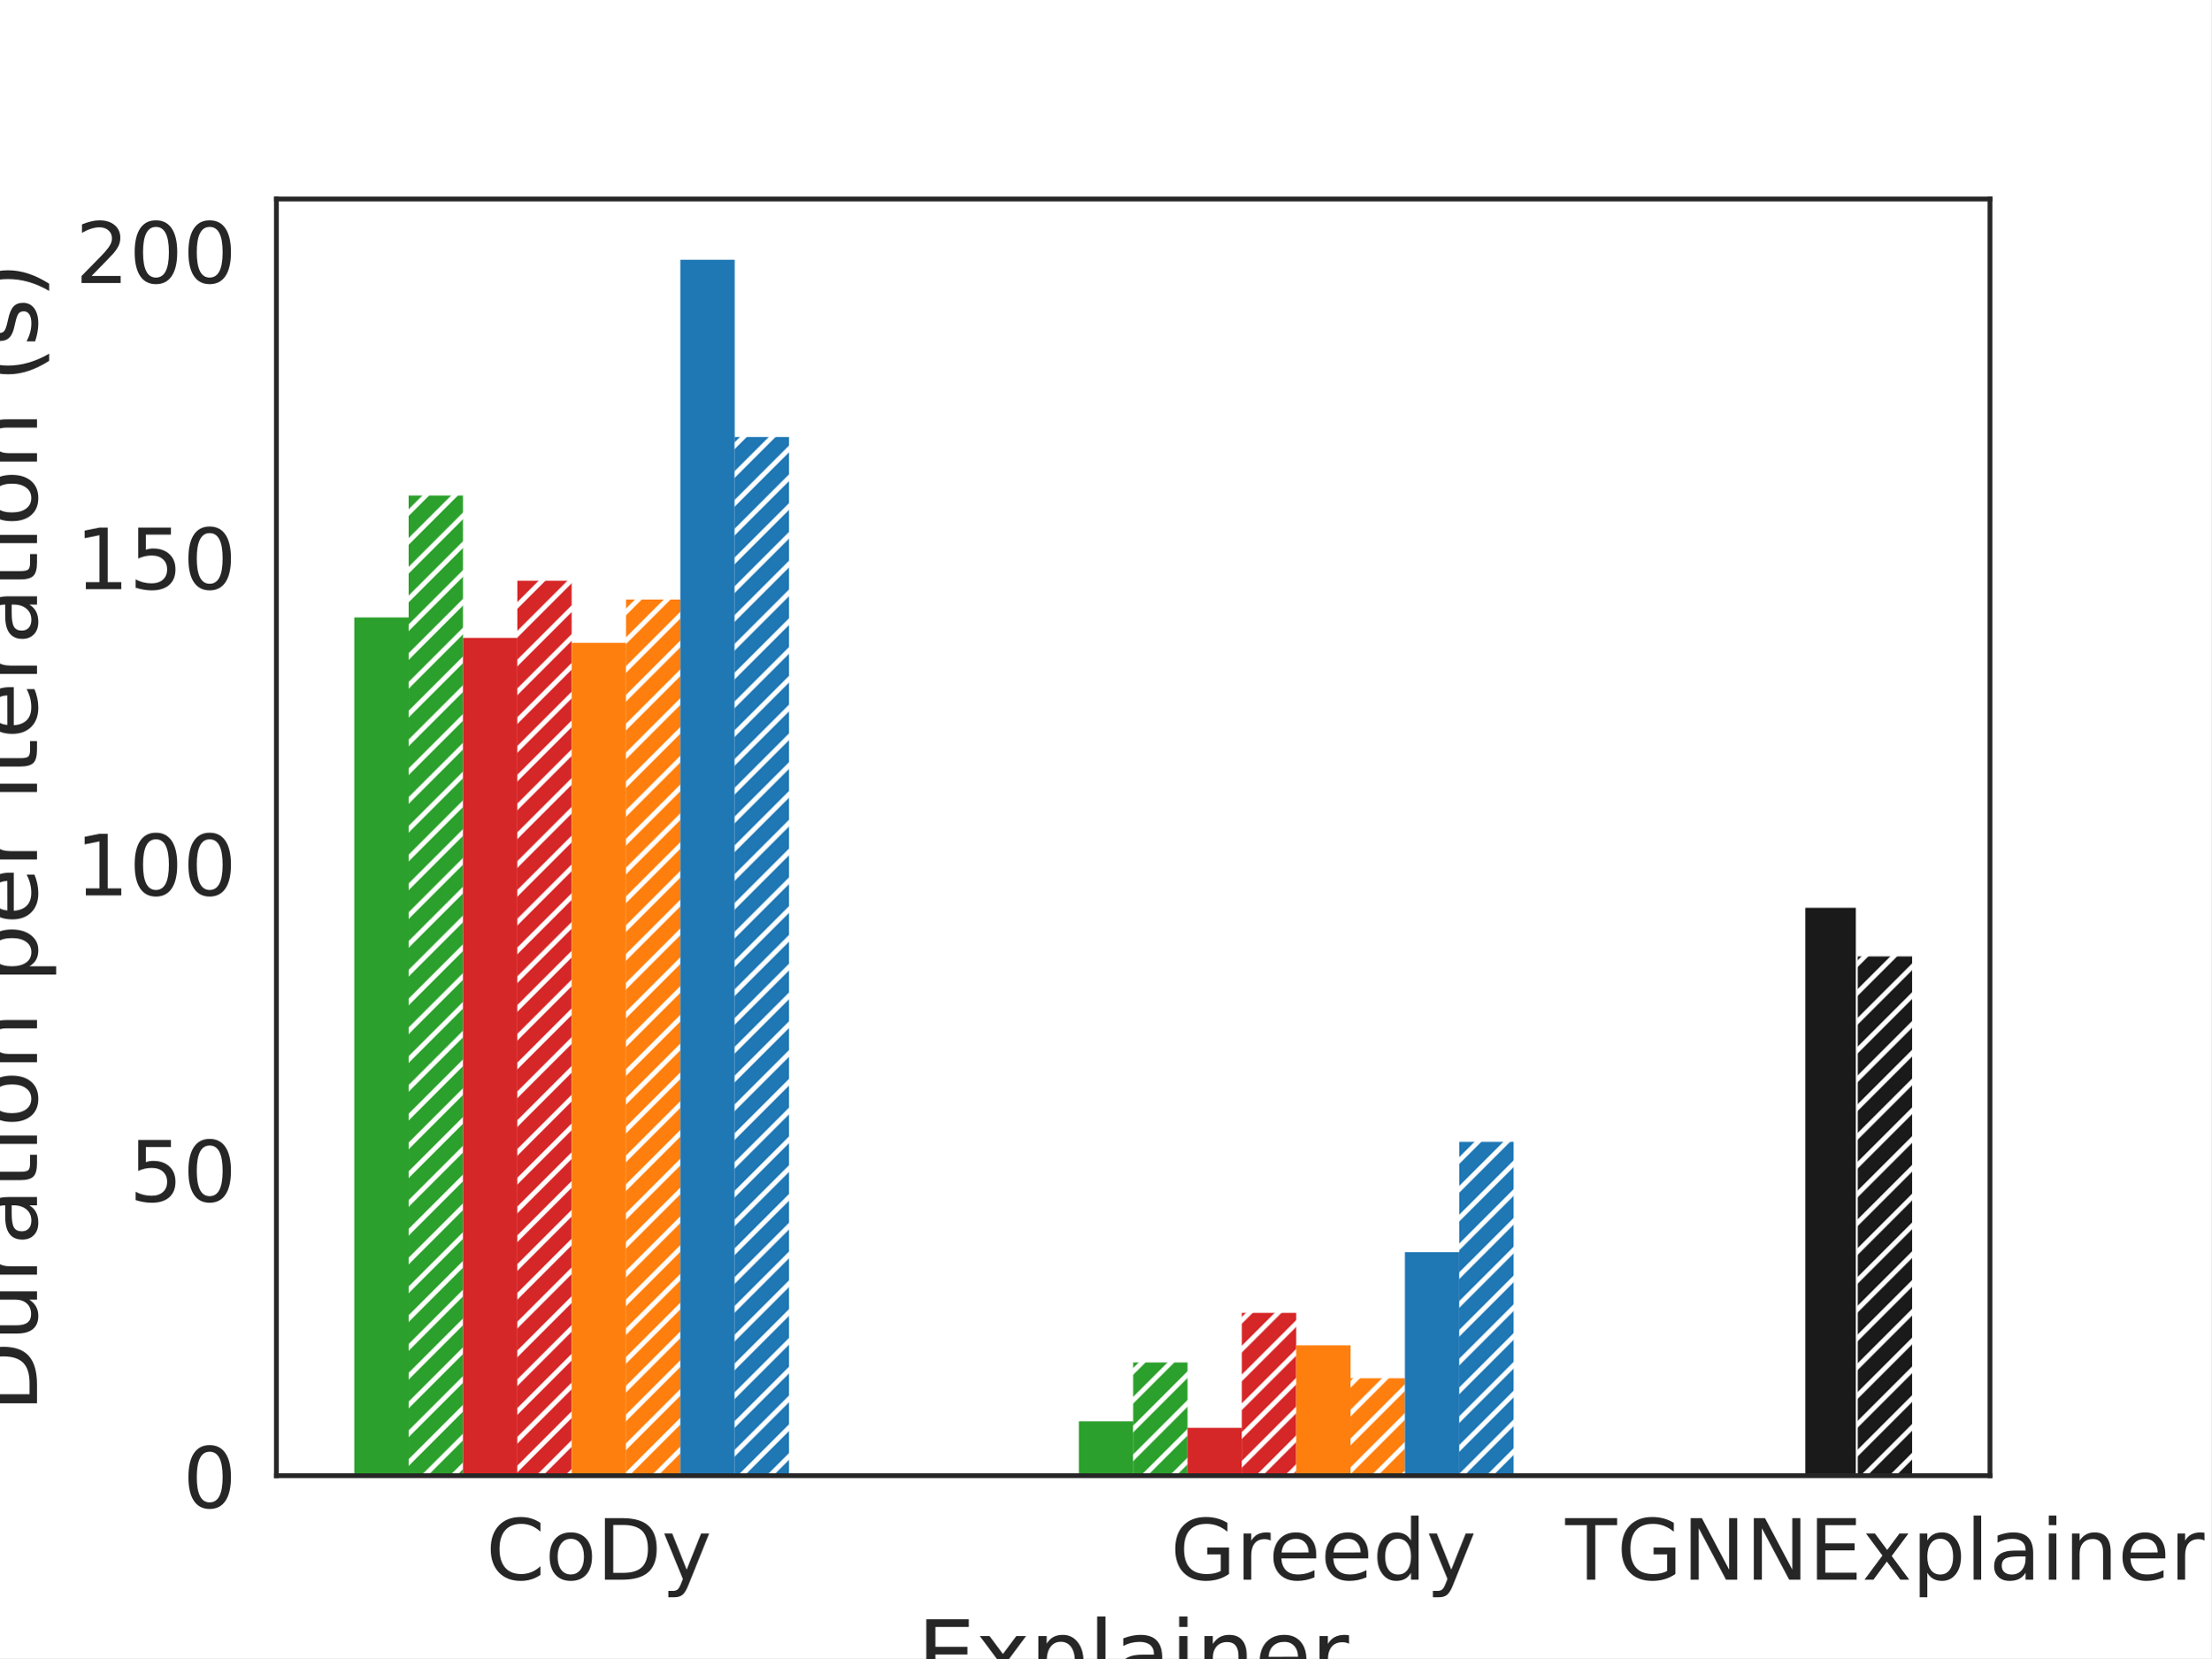
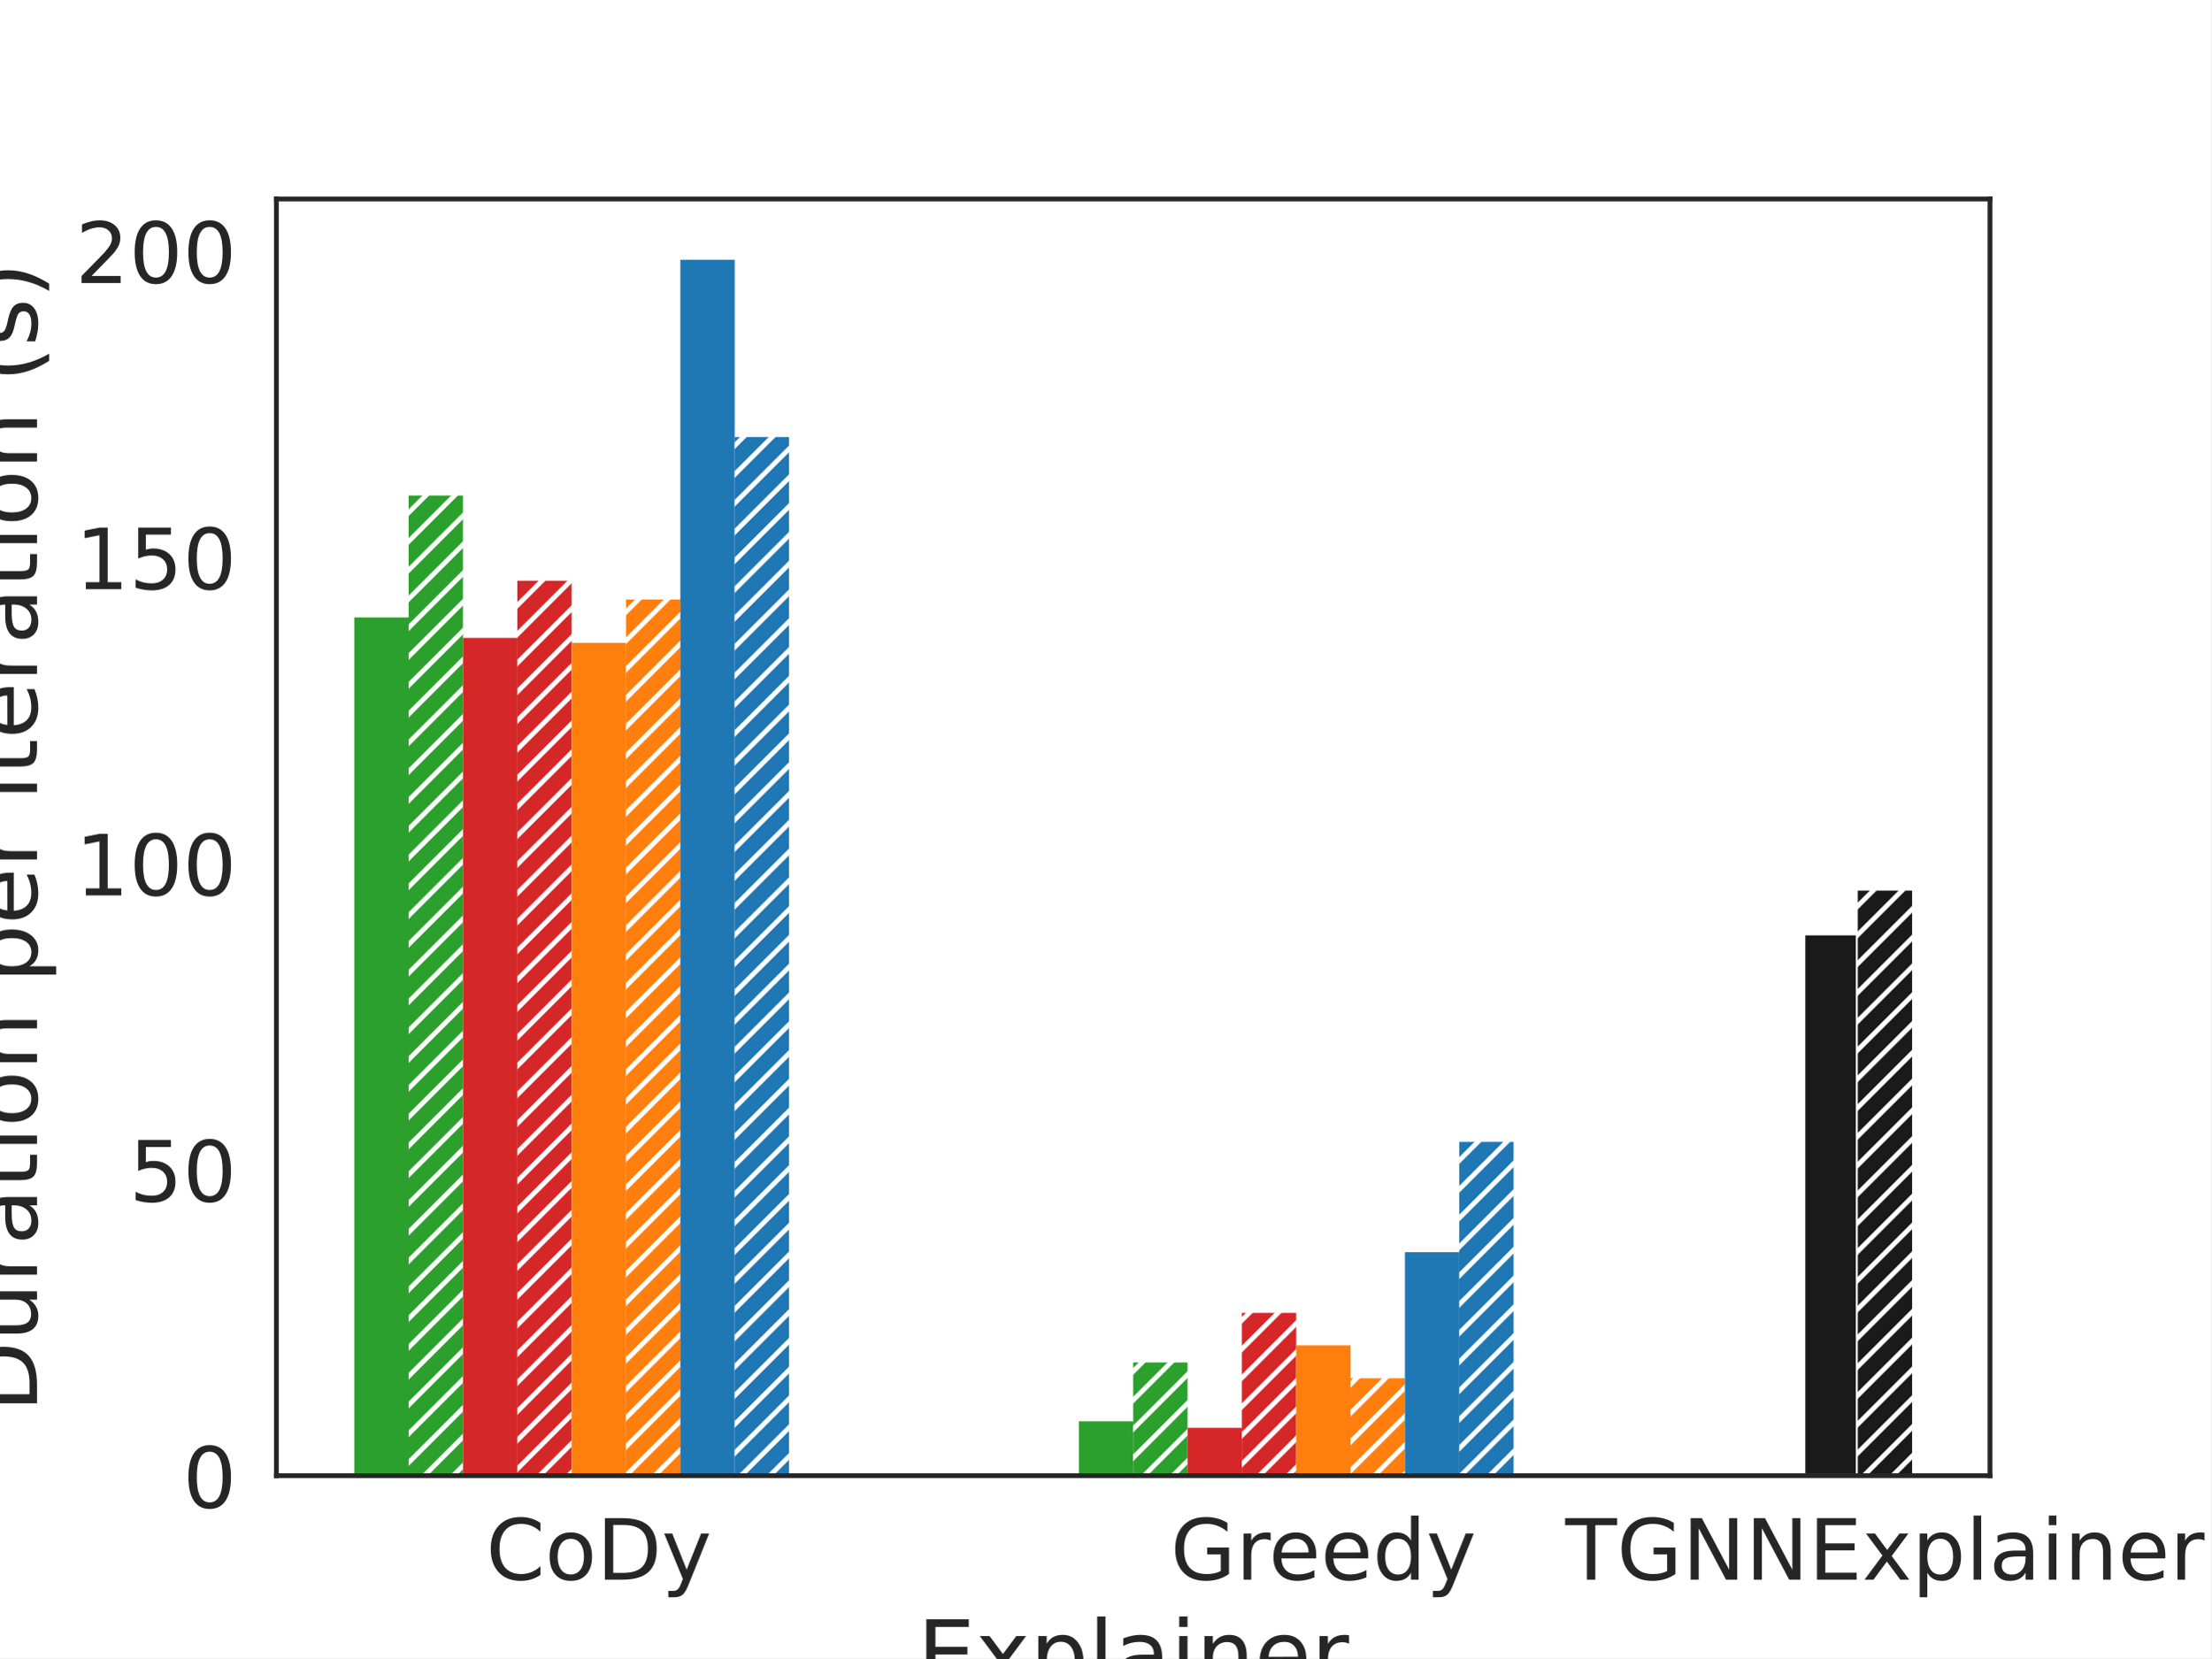
<svg xmlns="http://www.w3.org/2000/svg" xmlns:xlink="http://www.w3.org/1999/xlink" width="460.8pt" height="345.6pt" viewBox="0 0 460.8 345.6" version="1.1">
  <defs>
    <style type="text/css">*{stroke-linejoin: round; stroke-linecap: butt}</style>
  </defs>
  <g id="figure_1">
    <g id="patch_1">
      <path d="M 0 345.6  L 460.8 345.6  L 460.8 0  L 0 0  z " style="fill: #ffffff" />
    </g>
    <g id="axes_1">
      <g id="patch_2">
        <path d="M 57.6 307.584  L 414.72 307.584  L 414.72 41.472  L 57.6 41.472  z " style="fill: #ffffff" />
      </g>
      <g id="matplotlib.axis_1">
        <g id="xtick_1">
          <g id="text_1">
            <g style="fill: #262626" transform="translate(101.2821 329.2572)scale(0.176 -0.176)">
              <defs>
                <path id="DejaVuSans-43" d="M 4122 4306  L 4122 3641  Q 3803 3938 3442 4084  Q 3081 4231 2675 4231  Q 1875 4231 1450 3742  Q 1025 3253 1025 2328  Q 1025 1406 1450 917  Q 1875 428 2675 428  Q 3081 428 3442 575  Q 3803 722 4122 1019  L 4122 359  Q 3791 134 3420 21  Q 3050 -91 2638 -91  Q 1578 -91 968 557  Q 359 1206 359 2328  Q 359 3453 968 4101  Q 1578 4750 2638 4750  Q 3056 4750 3426 4639  Q 3797 4528 4122 4306  z " transform="scale(0.015625)" />
                <path id="DejaVuSans-6f" d="M 1959 3097  Q 1497 3097 1228 2736  Q 959 2375 959 1747  Q 959 1119 1226 758  Q 1494 397 1959 397  Q 2419 397 2687 759  Q 2956 1122 2956 1747  Q 2956 2369 2687 2733  Q 2419 3097 1959 3097  z M 1959 3584  Q 2709 3584 3137 3096  Q 3566 2609 3566 1747  Q 3566 888 3137 398  Q 2709 -91 1959 -91  Q 1206 -91 779 398  Q 353 888 353 1747  Q 353 2609 779 3096  Q 1206 3584 1959 3584  z " transform="scale(0.015625)" />
                <path id="DejaVuSans-44" d="M 1259 4147  L 1259 519  L 2022 519  Q 2988 519 3436 956  Q 3884 1394 3884 2338  Q 3884 3275 3436 3711  Q 2988 4147 2022 4147  L 1259 4147  z M 628 4666  L 1925 4666  Q 3281 4666 3915 4102  Q 4550 3538 4550 2338  Q 4550 1131 3912 565  Q 3275 0 1925 0  L 628 0  L 628 4666  z " transform="scale(0.015625)" />
                <path id="DejaVuSans-79" d="M 2059 -325  Q 1816 -950 1584 -1140  Q 1353 -1331 966 -1331  L 506 -1331  L 506 -850  L 844 -850  Q 1081 -850 1212 -737  Q 1344 -625 1503 -206  L 1606 56  L 191 3500  L 800 3500  L 1894 763  L 2988 3500  L 3597 3500  L 2059 -325  z " transform="scale(0.015625)" />
              </defs>
              <use xlink:href="#DejaVuSans-43" />
              <use xlink:href="#DejaVuSans-6f" x="69.824" />
              <use xlink:href="#DejaVuSans-44" x="131.006" />
              <use xlink:href="#DejaVuSans-79" x="208.008" />
            </g>
          </g>
        </g>
        <g id="xtick_2">
          <g id="text_2">
            <g style="fill: #262626" transform="translate(243.9352 329.2572)scale(0.176 -0.176)">
              <defs>
                <path id="DejaVuSans-47" d="M 3809 666  L 3809 1919  L 2778 1919  L 2778 2438  L 4434 2438  L 4434 434  Q 4069 175 3628 42  Q 3188 -91 2688 -91  Q 1594 -91 976 548  Q 359 1188 359 2328  Q 359 3472 976 4111  Q 1594 4750 2688 4750  Q 3144 4750 3555 4637  Q 3966 4525 4313 4306  L 4313 3634  Q 3963 3931 3569 4081  Q 3175 4231 2741 4231  Q 1884 4231 1454 3753  Q 1025 3275 1025 2328  Q 1025 1384 1454 906  Q 1884 428 2741 428  Q 3075 428 3337 486  Q 3600 544 3809 666  z " transform="scale(0.015625)" />
                <path id="DejaVuSans-72" d="M 2631 2963  Q 2534 3019 2420 3045  Q 2306 3072 2169 3072  Q 1681 3072 1420 2755  Q 1159 2438 1159 1844  L 1159 0  L 581 0  L 581 3500  L 1159 3500  L 1159 2956  Q 1341 3275 1631 3429  Q 1922 3584 2338 3584  Q 2397 3584 2469 3576  Q 2541 3569 2628 3553  L 2631 2963  z " transform="scale(0.015625)" />
                <path id="DejaVuSans-65" d="M 3597 1894  L 3597 1613  L 953 1613  Q 991 1019 1311 708  Q 1631 397 2203 397  Q 2534 397 2845 478  Q 3156 559 3463 722  L 3463 178  Q 3153 47 2828 -22  Q 2503 -91 2169 -91  Q 1331 -91 842 396  Q 353 884 353 1716  Q 353 2575 817 3079  Q 1281 3584 2069 3584  Q 2775 3584 3186 3129  Q 3597 2675 3597 1894  z M 3022 2063  Q 3016 2534 2758 2815  Q 2500 3097 2075 3097  Q 1594 3097 1305 2825  Q 1016 2553 972 2059  L 3022 2063  z " transform="scale(0.015625)" />
                <path id="DejaVuSans-64" d="M 2906 2969  L 2906 4863  L 3481 4863  L 3481 0  L 2906 0  L 2906 525  Q 2725 213 2448 61  Q 2172 -91 1784 -91  Q 1150 -91 751 415  Q 353 922 353 1747  Q 353 2572 751 3078  Q 1150 3584 1784 3584  Q 2172 3584 2448 3432  Q 2725 3281 2906 2969  z M 947 1747  Q 947 1113 1208 752  Q 1469 391 1925 391  Q 2381 391 2643 752  Q 2906 1113 2906 1747  Q 2906 2381 2643 2742  Q 2381 3103 1925 3103  Q 1469 3103 1208 2742  Q 947 2381 947 1747  z " transform="scale(0.015625)" />
              </defs>
              <use xlink:href="#DejaVuSans-47" />
              <use xlink:href="#DejaVuSans-72" x="77.49" />
              <use xlink:href="#DejaVuSans-65" x="116.354" />
              <use xlink:href="#DejaVuSans-65" x="177.877" />
              <use xlink:href="#DejaVuSans-64" x="239.4" />
              <use xlink:href="#DejaVuSans-79" x="302.877" />
            </g>
          </g>
        </g>
        <g id="xtick_3">
          <g id="text_3">
            <g style="fill: #262626" transform="translate(326.2169 329.2572)scale(0.176 -0.176)">
              <defs>
                <path id="DejaVuSans-54" d="M -19 4666  L 3928 4666  L 3928 4134  L 2272 4134  L 2272 0  L 1638 0  L 1638 4134  L -19 4134  L -19 4666  z " transform="scale(0.015625)" />
                <path id="DejaVuSans-4e" d="M 628 4666  L 1478 4666  L 3547 763  L 3547 4666  L 4159 4666  L 4159 0  L 3309 0  L 1241 3903  L 1241 0  L 628 0  L 628 4666  z " transform="scale(0.015625)" />
                <path id="DejaVuSans-45" d="M 628 4666  L 3578 4666  L 3578 4134  L 1259 4134  L 1259 2753  L 3481 2753  L 3481 2222  L 1259 2222  L 1259 531  L 3634 531  L 3634 0  L 628 0  L 628 4666  z " transform="scale(0.015625)" />
                <path id="DejaVuSans-78" d="M 3513 3500  L 2247 1797  L 3578 0  L 2900 0  L 1881 1375  L 863 0  L 184 0  L 1544 1831  L 300 3500  L 978 3500  L 1906 2253  L 2834 3500  L 3513 3500  z " transform="scale(0.015625)" />
                <path id="DejaVuSans-70" d="M 1159 525  L 1159 -1331  L 581 -1331  L 581 3500  L 1159 3500  L 1159 2969  Q 1341 3281 1617 3432  Q 1894 3584 2278 3584  Q 2916 3584 3314 3078  Q 3713 2572 3713 1747  Q 3713 922 3314 415  Q 2916 -91 2278 -91  Q 1894 -91 1617 61  Q 1341 213 1159 525  z M 3116 1747  Q 3116 2381 2855 2742  Q 2594 3103 2138 3103  Q 1681 3103 1420 2742  Q 1159 2381 1159 1747  Q 1159 1113 1420 752  Q 1681 391 2138 391  Q 2594 391 2855 752  Q 3116 1113 3116 1747  z " transform="scale(0.015625)" />
                <path id="DejaVuSans-6c" d="M 603 4863  L 1178 4863  L 1178 0  L 603 0  L 603 4863  z " transform="scale(0.015625)" />
                <path id="DejaVuSans-61" d="M 2194 1759  Q 1497 1759 1228 1600  Q 959 1441 959 1056  Q 959 750 1161 570  Q 1363 391 1709 391  Q 2188 391 2477 730  Q 2766 1069 2766 1631  L 2766 1759  L 2194 1759  z M 3341 1997  L 3341 0  L 2766 0  L 2766 531  Q 2569 213 2275 61  Q 1981 -91 1556 -91  Q 1019 -91 701 211  Q 384 513 384 1019  Q 384 1609 779 1909  Q 1175 2209 1959 2209  L 2766 2209  L 2766 2266  Q 2766 2663 2505 2880  Q 2244 3097 1772 3097  Q 1472 3097 1187 3025  Q 903 2953 641 2809  L 641 3341  Q 956 3463 1253 3523  Q 1550 3584 1831 3584  Q 2591 3584 2966 3190  Q 3341 2797 3341 1997  z " transform="scale(0.015625)" />
                <path id="DejaVuSans-69" d="M 603 3500  L 1178 3500  L 1178 0  L 603 0  L 603 3500  z M 603 4863  L 1178 4863  L 1178 4134  L 603 4134  L 603 4863  z " transform="scale(0.015625)" />
                <path id="DejaVuSans-6e" d="M 3513 2113  L 3513 0  L 2938 0  L 2938 2094  Q 2938 2591 2744 2837  Q 2550 3084 2163 3084  Q 1697 3084 1428 2787  Q 1159 2491 1159 1978  L 1159 0  L 581 0  L 581 3500  L 1159 3500  L 1159 2956  Q 1366 3272 1645 3428  Q 1925 3584 2291 3584  Q 2894 3584 3203 3211  Q 3513 2838 3513 2113  z " transform="scale(0.015625)" />
              </defs>
              <use xlink:href="#DejaVuSans-54" />
              <use xlink:href="#DejaVuSans-47" x="61.084" />
              <use xlink:href="#DejaVuSans-4e" x="138.574" />
              <use xlink:href="#DejaVuSans-4e" x="213.379" />
              <use xlink:href="#DejaVuSans-45" x="288.184" />
              <use xlink:href="#DejaVuSans-78" x="351.367" />
              <use xlink:href="#DejaVuSans-70" x="410.547" />
              <use xlink:href="#DejaVuSans-6c" x="474.023" />
              <use xlink:href="#DejaVuSans-61" x="501.807" />
              <use xlink:href="#DejaVuSans-69" x="563.086" />
              <use xlink:href="#DejaVuSans-6e" x="590.869" />
              <use xlink:href="#DejaVuSans-65" x="654.248" />
              <use xlink:href="#DejaVuSans-72" x="715.771" />
            </g>
          </g>
        </g>
        <g id="text_4">
          <g style="fill: #262626" transform="translate(191.163 351.5065)scale(0.192 -0.192)">
            <use xlink:href="#DejaVuSans-45" />
            <use xlink:href="#DejaVuSans-78" x="63.184" />
            <use xlink:href="#DejaVuSans-70" x="122.363" />
            <use xlink:href="#DejaVuSans-6c" x="185.84" />
            <use xlink:href="#DejaVuSans-61" x="213.623" />
            <use xlink:href="#DejaVuSans-69" x="274.902" />
            <use xlink:href="#DejaVuSans-6e" x="302.686" />
            <use xlink:href="#DejaVuSans-65" x="366.064" />
            <use xlink:href="#DejaVuSans-72" x="427.588" />
          </g>
        </g>
      </g>
      <g id="matplotlib.axis_2">
        <g id="ytick_1">
          <g id="text_5">
            <g style="fill: #262626" transform="translate(38.102 314.2706)scale(0.176 -0.176)">
              <defs>
                <path id="DejaVuSans-30" d="M 2034 4250  Q 1547 4250 1301 3770  Q 1056 3291 1056 2328  Q 1056 1369 1301 889  Q 1547 409 2034 409  Q 2525 409 2770 889  Q 3016 1369 3016 2328  Q 3016 3291 2770 3770  Q 2525 4250 2034 4250  z M 2034 4750  Q 2819 4750 3233 4129  Q 3647 3509 3647 2328  Q 3647 1150 3233 529  Q 2819 -91 2034 -91  Q 1250 -91 836 529  Q 422 1150 422 2328  Q 422 3509 836 4129  Q 1250 4750 2034 4750  z " transform="scale(0.015625)" />
              </defs>
              <use xlink:href="#DejaVuSans-30" />
            </g>
          </g>
        </g>
        <g id="ytick_2">
          <g id="text_6">
            <g style="fill: #262626" transform="translate(26.904 250.4476)scale(0.176 -0.176)">
              <defs>
                <path id="DejaVuSans-35" d="M 691 4666  L 3169 4666  L 3169 4134  L 1269 4134  L 1269 2991  Q 1406 3038 1543 3061  Q 1681 3084 1819 3084  Q 2600 3084 3056 2656  Q 3513 2228 3513 1497  Q 3513 744 3044 326  Q 2575 -91 1722 -91  Q 1428 -91 1123 -41  Q 819 9 494 109  L 494 744  Q 775 591 1075 516  Q 1375 441 1709 441  Q 2250 441 2565 725  Q 2881 1009 2881 1497  Q 2881 1984 2565 2268  Q 2250 2553 1709 2553  Q 1456 2553 1204 2497  Q 953 2441 691 2322  L 691 4666  z " transform="scale(0.015625)" />
              </defs>
              <use xlink:href="#DejaVuSans-35" />
              <use xlink:href="#DejaVuSans-30" x="63.623" />
            </g>
          </g>
        </g>
        <g id="ytick_3">
          <g id="text_7">
            <g style="fill: #262626" transform="translate(15.706 186.6245)scale(0.176 -0.176)">
              <defs>
                <path id="DejaVuSans-31" d="M 794 531  L 1825 531  L 1825 4091  L 703 3866  L 703 4441  L 1819 4666  L 2450 4666  L 2450 531  L 3481 531  L 3481 0  L 794 0  L 794 531  z " transform="scale(0.015625)" />
              </defs>
              <use xlink:href="#DejaVuSans-31" />
              <use xlink:href="#DejaVuSans-30" x="63.623" />
              <use xlink:href="#DejaVuSans-30" x="127.246" />
            </g>
          </g>
        </g>
        <g id="ytick_4">
          <g id="text_8">
            <g style="fill: #262626" transform="translate(15.706 122.8015)scale(0.176 -0.176)">
              <use xlink:href="#DejaVuSans-31" />
              <use xlink:href="#DejaVuSans-35" x="63.623" />
              <use xlink:href="#DejaVuSans-30" x="127.246" />
            </g>
          </g>
        </g>
        <g id="ytick_5">
          <g id="text_9">
            <g style="fill: #262626" transform="translate(15.706 58.97842)scale(0.176 -0.176)">
              <defs>
                <path id="DejaVuSans-32" d="M 1228 531  L 3431 531  L 3431 0  L 469 0  L 469 531  Q 828 903 1448 1529  Q 2069 2156 2228 2338  Q 2531 2678 2651 2914  Q 2772 3150 2772 3378  Q 2772 3750 2511 3984  Q 2250 4219 1831 4219  Q 1534 4219 1204 4116  Q 875 4013 500 3803  L 500 4441  Q 881 4594 1212 4672  Q 1544 4750 1819 4750  Q 2544 4750 2975 4387  Q 3406 4025 3406 3419  Q 3406 3131 3298 2873  Q 3191 2616 2906 2266  Q 2828 2175 2409 1742  Q 1991 1309 1228 531  z " transform="scale(0.015625)" />
              </defs>
              <use xlink:href="#DejaVuSans-32" />
              <use xlink:href="#DejaVuSans-30" x="63.623" />
              <use xlink:href="#DejaVuSans-30" x="127.246" />
            </g>
          </g>
        </g>
        <g id="text_10">
          <g style="fill: #262626" transform="translate(7.713 294.3705)rotate(-90)scale(0.192 -0.192)">
            <defs>
              <path id="DejaVuSans-75" d="M 544 1381  L 544 3500  L 1119 3500  L 1119 1403  Q 1119 906 1312 657  Q 1506 409 1894 409  Q 2359 409 2629 706  Q 2900 1003 2900 1516  L 2900 3500  L 3475 3500  L 3475 0  L 2900 0  L 2900 538  Q 2691 219 2414 64  Q 2138 -91 1772 -91  Q 1169 -91 856 284  Q 544 659 544 1381  z M 1991 3584  L 1991 3584  z " transform="scale(0.015625)" />
              <path id="DejaVuSans-74" d="M 1172 4494  L 1172 3500  L 2356 3500  L 2356 3053  L 1172 3053  L 1172 1153  Q 1172 725 1289 603  Q 1406 481 1766 481  L 2356 481  L 2356 0  L 1766 0  Q 1100 0 847 248  Q 594 497 594 1153  L 594 3053  L 172 3053  L 172 3500  L 594 3500  L 594 4494  L 1172 4494  z " transform="scale(0.015625)" />
              <path id="DejaVuSans-20" transform="scale(0.015625)" />
              <path id="DejaVuSans-28" d="M 1984 4856  Q 1566 4138 1362 3434  Q 1159 2731 1159 2009  Q 1159 1288 1364 580  Q 1569 -128 1984 -844  L 1484 -844  Q 1016 -109 783 600  Q 550 1309 550 2009  Q 550 2706 781 3412  Q 1013 4119 1484 4856  L 1984 4856  z " transform="scale(0.015625)" />
              <path id="DejaVuSans-73" d="M 2834 3397  L 2834 2853  Q 2591 2978 2328 3040  Q 2066 3103 1784 3103  Q 1356 3103 1142 2972  Q 928 2841 928 2578  Q 928 2378 1081 2264  Q 1234 2150 1697 2047  L 1894 2003  Q 2506 1872 2764 1633  Q 3022 1394 3022 966  Q 3022 478 2636 193  Q 2250 -91 1575 -91  Q 1294 -91 989 -36  Q 684 19 347 128  L 347 722  Q 666 556 975 473  Q 1284 391 1588 391  Q 1994 391 2212 530  Q 2431 669 2431 922  Q 2431 1156 2273 1281  Q 2116 1406 1581 1522  L 1381 1569  Q 847 1681 609 1914  Q 372 2147 372 2553  Q 372 3047 722 3315  Q 1072 3584 1716 3584  Q 2034 3584 2315 3537  Q 2597 3491 2834 3397  z " transform="scale(0.015625)" />
              <path id="DejaVuSans-29" d="M 513 4856  L 1013 4856  Q 1481 4119 1714 3412  Q 1947 2706 1947 2009  Q 1947 1309 1714 600  Q 1481 -109 1013 -844  L 513 -844  Q 928 -128 1133 580  Q 1338 1288 1338 2009  Q 1338 2731 1133 3434  Q 928 4138 513 4856  z " transform="scale(0.015625)" />
            </defs>
            <use xlink:href="#DejaVuSans-44" />
            <use xlink:href="#DejaVuSans-75" x="77.002" />
            <use xlink:href="#DejaVuSans-72" x="140.381" />
            <use xlink:href="#DejaVuSans-61" x="181.494" />
            <use xlink:href="#DejaVuSans-74" x="242.773" />
            <use xlink:href="#DejaVuSans-69" x="281.982" />
            <use xlink:href="#DejaVuSans-6f" x="309.766" />
            <use xlink:href="#DejaVuSans-6e" x="370.947" />
            <use xlink:href="#DejaVuSans-20" x="434.326" />
            <use xlink:href="#DejaVuSans-70" x="466.113" />
            <use xlink:href="#DejaVuSans-65" x="529.59" />
            <use xlink:href="#DejaVuSans-72" x="591.113" />
            <use xlink:href="#DejaVuSans-20" x="632.227" />
            <use xlink:href="#DejaVuSans-69" x="664.014" />
            <use xlink:href="#DejaVuSans-74" x="691.797" />
            <use xlink:href="#DejaVuSans-65" x="731.006" />
            <use xlink:href="#DejaVuSans-72" x="792.529" />
            <use xlink:href="#DejaVuSans-61" x="833.643" />
            <use xlink:href="#DejaVuSans-74" x="894.922" />
            <use xlink:href="#DejaVuSans-69" x="934.131" />
            <use xlink:href="#DejaVuSans-6f" x="961.914" />
            <use xlink:href="#DejaVuSans-6e" x="1023.096" />
            <use xlink:href="#DejaVuSans-20" x="1086.475" />
            <use xlink:href="#DejaVuSans-28" x="1118.262" />
            <use xlink:href="#DejaVuSans-73" x="1157.275" />
            <use xlink:href="#DejaVuSans-29" x="1209.375" />
          </g>
        </g>
      </g>
      <g id="patch_3">
-         <path d="M 73.833 307.584  L 85.158 307.584  L 85.158 128.686  L 73.833 128.686  z " clip-path="url(#pe332288c11)" style="fill: #2ca02c" />
+         <path d="M 73.833 307.584  L 85.158 307.584  L 85.158 128.686  L 73.833 128.686  z " clip-path="url(#pdda512b16e)" style="fill: #2ca02c" />
      </g>
      <g id="patch_4">
-         <path d="M 224.835 307.584  L 236.16 307.584  L 236.16 296.257  L 224.835 296.257  z " clip-path="url(#pe332288c11)" style="fill: #2ca02c" />
+         <path d="M 224.835 307.584  L 236.16 307.584  L 236.16 296.257  L 224.835 296.257  z " clip-path="url(#pdda512b16e)" style="fill: #2ca02c" />
      </g>
      <g id="patch_5">
-         <path d="M 85.158 307.584  L 96.483 307.584  L 96.483 103.275  L 85.158 103.275  z " clip-path="url(#pe332288c11)" style="fill: url(#heb3d2b1f49)" />
+         <path d="M 85.158 307.584  L 96.483 307.584  L 96.483 103.275  L 85.158 103.275  z " clip-path="url(#pdda512b16e)" style="fill: url(#h03ada458e1)" />
      </g>
      <g id="patch_6">
-         <path d="M 236.16 307.584  L 247.485 307.584  L 247.485 283.97  L 236.16 283.97  z " clip-path="url(#pe332288c11)" style="fill: url(#heb3d2b1f49)" />
+         <path d="M 236.16 307.584  L 247.485 307.584  L 247.485 283.97  L 236.16 283.97  z " clip-path="url(#pdda512b16e)" style="fill: url(#h03ada458e1)" />
      </g>
      <g id="patch_7">
-         <path d="M 96.483 307.584  L 107.808 307.584  L 107.808 132.962  L 96.483 132.962  z " clip-path="url(#pe332288c11)" style="fill: #d62728" />
+         <path d="M 96.483 307.584  L 107.808 307.584  L 107.808 132.962  L 96.483 132.962  z " clip-path="url(#pdda512b16e)" style="fill: #d62728" />
      </g>
      <g id="patch_8">
-         <path d="M 247.485 307.584  L 258.81 307.584  L 258.81 297.6  L 247.485 297.6  z " clip-path="url(#pe332288c11)" style="fill: #d62728" />
+         <path d="M 247.485 307.584  L 258.81 307.584  L 258.81 297.6  L 247.485 297.6  z " clip-path="url(#pdda512b16e)" style="fill: #d62728" />
      </g>
      <g id="patch_9">
-         <path d="M 107.808 307.584  L 119.133 307.584  L 119.133 121.04  L 107.808 121.04  z " clip-path="url(#pe332288c11)" style="fill: url(#hdb10f7ef7d)" />
+         <path d="M 107.808 307.584  L 119.133 307.584  L 119.133 121.04  L 107.808 121.04  z " clip-path="url(#pdda512b16e)" style="fill: url(#h38103ffdcd)" />
      </g>
      <g id="patch_10">
-         <path d="M 258.81 307.584  L 270.135 307.584  L 270.135 273.644  L 258.81 273.644  z " clip-path="url(#pe332288c11)" style="fill: url(#hdb10f7ef7d)" />
+         <path d="M 258.81 307.584  L 270.135 307.584  L 270.135 273.644  L 258.81 273.644  z " clip-path="url(#pdda512b16e)" style="fill: url(#h38103ffdcd)" />
      </g>
      <g id="patch_11">
-         <path d="M 119.133 307.584  L 130.459 307.584  L 130.459 133.991  L 119.133 133.991  z " clip-path="url(#pe332288c11)" style="fill: #ff7f0e" />
+         <path d="M 119.133 307.584  L 130.459 307.584  L 130.459 133.991  L 119.133 133.991  z " clip-path="url(#pdda512b16e)" style="fill: #ff7f0e" />
      </g>
      <g id="patch_12">
-         <path d="M 270.135 307.584  L 281.461 307.584  L 281.461 280.409  L 270.135 280.409  z " clip-path="url(#pe332288c11)" style="fill: #ff7f0e" />
+         <path d="M 270.135 307.584  L 281.461 307.584  L 281.461 280.409  L 270.135 280.409  z " clip-path="url(#pdda512b16e)" style="fill: #ff7f0e" />
      </g>
      <g id="patch_13">
-         <path d="M 130.459 307.584  L 141.784 307.584  L 141.784 124.953  L 130.459 124.953  z " clip-path="url(#pe332288c11)" style="fill: url(#h4b9412887e)" />
+         <path d="M 130.459 307.584  L 141.784 307.584  L 141.784 124.953  L 130.459 124.953  z " clip-path="url(#pdda512b16e)" style="fill: url(#h6d1ab43dfc)" />
      </g>
      <g id="patch_14">
-         <path d="M 281.461 307.584  L 292.786 307.584  L 292.786 287.266  L 281.461 287.266  z " clip-path="url(#pe332288c11)" style="fill: url(#h4b9412887e)" />
+         <path d="M 281.461 307.584  L 292.786 307.584  L 292.786 287.266  L 281.461 287.266  z " clip-path="url(#pdda512b16e)" style="fill: url(#h6d1ab43dfc)" />
      </g>
      <g id="patch_15">
-         <path d="M 141.784 307.584  L 153.109 307.584  L 153.109 54.144  L 141.784 54.144  z " clip-path="url(#pe332288c11)" style="fill: #1f77b4" />
+         <path d="M 141.784 307.584  L 153.109 307.584  L 153.109 54.144  L 141.784 54.144  z " clip-path="url(#pdda512b16e)" style="fill: #1f77b4" />
      </g>
      <g id="patch_16">
-         <path d="M 292.786 307.584  L 304.111 307.584  L 304.111 261.003  L 292.786 261.003  z " clip-path="url(#pe332288c11)" style="fill: #1f77b4" />
+         <path d="M 292.786 307.584  L 304.111 307.584  L 304.111 261.003  L 292.786 261.003  z " clip-path="url(#pdda512b16e)" style="fill: #1f77b4" />
      </g>
      <g id="patch_17">
-         <path d="M 153.109 307.584  L 164.434 307.584  L 164.434 91.089  L 153.109 91.089  z " clip-path="url(#pe332288c11)" style="fill: url(#h3980c13764)" />
+         <path d="M 153.109 307.584  L 164.434 307.584  L 164.434 91.089  L 153.109 91.089  z " clip-path="url(#pdda512b16e)" style="fill: url(#hccb23ac8c1)" />
      </g>
      <g id="patch_18">
-         <path d="M 304.111 307.584  L 315.436 307.584  L 315.436 238.003  L 304.111 238.003  z " clip-path="url(#pe332288c11)" style="fill: url(#h3980c13764)" />
+         <path d="M 304.111 307.584  L 315.436 307.584  L 315.436 238.003  L 304.111 238.003  z " clip-path="url(#pdda512b16e)" style="fill: url(#hccb23ac8c1)" />
      </g>
      <g id="patch_19">
-         <path d="M 375.837 307.584  L 387.162 307.584  L 387.162 188.81  L 375.837 188.81  z " clip-path="url(#pe332288c11)" style="fill: #1a1a1a; stroke: #ffffff; stroke-width: 0.8; stroke-linejoin: miter" />
+         <path d="M 375.837 307.584  L 387.162 307.584  L 387.162 194.566  L 375.837 194.566  z " clip-path="url(#pdda512b16e)" style="fill: #1a1a1a; stroke: #ffffff; stroke-width: 0.8; stroke-linejoin: miter" />
      </g>
      <g id="patch_20">
-         <path d="M 387.162 307.584  L 398.487 307.584  L 398.487 199.349  L 387.162 199.349  z " clip-path="url(#pe332288c11)" style="fill: url(#h3cf8e0df64)" />
+         <path d="M 387.162 307.584  L 398.487 307.584  L 398.487 185.636  L 387.162 185.636  z " clip-path="url(#pdda512b16e)" style="fill: url(#hd9fbbbb6e8)" />
      </g>
      <g id="patch_21">
        <path d="M 57.6 307.584  L 57.6 41.472  " style="fill: none; stroke: #262626; stroke-linejoin: miter; stroke-linecap: square" />
      </g>
      <g id="patch_22">
        <path d="M 414.72 307.584  L 414.72 41.472  " style="fill: none; stroke: #262626; stroke-linejoin: miter; stroke-linecap: square" />
      </g>
      <g id="patch_23">
        <path d="M 57.6 307.584  L 414.72 307.584  " style="fill: none; stroke: #262626; stroke-linejoin: miter; stroke-linecap: square" />
      </g>
      <g id="patch_24">
        <path d="M 57.6 41.472  L 414.72 41.472  " style="fill: none; stroke: #262626; stroke-linejoin: miter; stroke-linecap: square" />
      </g>
    </g>
  </g>
  <defs>
-     <clipPath id="pe332288c11">
+     <clipPath id="pdda512b16e">
      <rect x="57.6" y="41.472" width="357.12" height="266.112" />
    </clipPath>
  </defs>
  <defs>
-     <pattern id="heb3d2b1f49" patternUnits="userSpaceOnUse" x="0" y="0" width="72" height="72">
+     <pattern id="h03ada458e1" patternUnits="userSpaceOnUse" x="0" y="0" width="72" height="72">
      <rect x="0" y="0" width="73" height="73" fill="#2ca02c" />
      <path d="M -36 36  L 36 -36  M -33 39  L 39 -33  M -30 42  L 42 -30  M -27 45  L 45 -27  M -24 48  L 48 -24  M -21 51  L 51 -21  M -18 54  L 54 -18  M -15 57  L 57 -15  M -12 60  L 60 -12  M -9 63  L 63 -9  M -6 66  L 66 -6  M -3 69  L 69 -3  M 0 72  L 72 0  M 3 75  L 75 3  M 6 78  L 78 6  M 9 81  L 81 9  M 12 84  L 84 12  M 15 87  L 87 15  M 18 90  L 90 18  M 21 93  L 93 21  M 24 96  L 96 24  M 27 99  L 99 27  M 30 102  L 102 30  M 33 105  L 105 33  M 36 108  L 108 36  " style="fill: #ffffff; stroke: #ffffff; stroke-width: 1.0; stroke-linecap: butt; stroke-linejoin: miter" />
    </pattern>
-     <pattern id="hdb10f7ef7d" patternUnits="userSpaceOnUse" x="0" y="0" width="72" height="72">
+     <pattern id="h38103ffdcd" patternUnits="userSpaceOnUse" x="0" y="0" width="72" height="72">
      <rect x="0" y="0" width="73" height="73" fill="#d62728" />
      <path d="M -36 36  L 36 -36  M -33 39  L 39 -33  M -30 42  L 42 -30  M -27 45  L 45 -27  M -24 48  L 48 -24  M -21 51  L 51 -21  M -18 54  L 54 -18  M -15 57  L 57 -15  M -12 60  L 60 -12  M -9 63  L 63 -9  M -6 66  L 66 -6  M -3 69  L 69 -3  M 0 72  L 72 0  M 3 75  L 75 3  M 6 78  L 78 6  M 9 81  L 81 9  M 12 84  L 84 12  M 15 87  L 87 15  M 18 90  L 90 18  M 21 93  L 93 21  M 24 96  L 96 24  M 27 99  L 99 27  M 30 102  L 102 30  M 33 105  L 105 33  M 36 108  L 108 36  " style="fill: #ffffff; stroke: #ffffff; stroke-width: 1.0; stroke-linecap: butt; stroke-linejoin: miter" />
    </pattern>
-     <pattern id="h4b9412887e" patternUnits="userSpaceOnUse" x="0" y="0" width="72" height="72">
+     <pattern id="h6d1ab43dfc" patternUnits="userSpaceOnUse" x="0" y="0" width="72" height="72">
      <rect x="0" y="0" width="73" height="73" fill="#ff7f0e" />
      <path d="M -36 36  L 36 -36  M -33 39  L 39 -33  M -30 42  L 42 -30  M -27 45  L 45 -27  M -24 48  L 48 -24  M -21 51  L 51 -21  M -18 54  L 54 -18  M -15 57  L 57 -15  M -12 60  L 60 -12  M -9 63  L 63 -9  M -6 66  L 66 -6  M -3 69  L 69 -3  M 0 72  L 72 0  M 3 75  L 75 3  M 6 78  L 78 6  M 9 81  L 81 9  M 12 84  L 84 12  M 15 87  L 87 15  M 18 90  L 90 18  M 21 93  L 93 21  M 24 96  L 96 24  M 27 99  L 99 27  M 30 102  L 102 30  M 33 105  L 105 33  M 36 108  L 108 36  " style="fill: #ffffff; stroke: #ffffff; stroke-width: 1.0; stroke-linecap: butt; stroke-linejoin: miter" />
    </pattern>
-     <pattern id="h3980c13764" patternUnits="userSpaceOnUse" x="0" y="0" width="72" height="72">
+     <pattern id="hccb23ac8c1" patternUnits="userSpaceOnUse" x="0" y="0" width="72" height="72">
      <rect x="0" y="0" width="73" height="73" fill="#1f77b4" />
      <path d="M -36 36  L 36 -36  M -33 39  L 39 -33  M -30 42  L 42 -30  M -27 45  L 45 -27  M -24 48  L 48 -24  M -21 51  L 51 -21  M -18 54  L 54 -18  M -15 57  L 57 -15  M -12 60  L 60 -12  M -9 63  L 63 -9  M -6 66  L 66 -6  M -3 69  L 69 -3  M 0 72  L 72 0  M 3 75  L 75 3  M 6 78  L 78 6  M 9 81  L 81 9  M 12 84  L 84 12  M 15 87  L 87 15  M 18 90  L 90 18  M 21 93  L 93 21  M 24 96  L 96 24  M 27 99  L 99 27  M 30 102  L 102 30  M 33 105  L 105 33  M 36 108  L 108 36  " style="fill: #ffffff; stroke: #ffffff; stroke-width: 1.0; stroke-linecap: butt; stroke-linejoin: miter" />
    </pattern>
-     <pattern id="h3cf8e0df64" patternUnits="userSpaceOnUse" x="0" y="0" width="72" height="72">
+     <pattern id="hd9fbbbb6e8" patternUnits="userSpaceOnUse" x="0" y="0" width="72" height="72">
      <rect x="0" y="0" width="73" height="73" fill="#1a1a1a" />
      <path d="M -36 36  L 36 -36  M -33 39  L 39 -33  M -30 42  L 42 -30  M -27 45  L 45 -27  M -24 48  L 48 -24  M -21 51  L 51 -21  M -18 54  L 54 -18  M -15 57  L 57 -15  M -12 60  L 60 -12  M -9 63  L 63 -9  M -6 66  L 66 -6  M -3 69  L 69 -3  M 0 72  L 72 0  M 3 75  L 75 3  M 6 78  L 78 6  M 9 81  L 81 9  M 12 84  L 84 12  M 15 87  L 87 15  M 18 90  L 90 18  M 21 93  L 93 21  M 24 96  L 96 24  M 27 99  L 99 27  M 30 102  L 102 30  M 33 105  L 105 33  M 36 108  L 108 36  " style="fill: #ffffff; stroke: #ffffff; stroke-width: 1.0; stroke-linecap: butt; stroke-linejoin: miter" />
    </pattern>
  </defs>
</svg>
